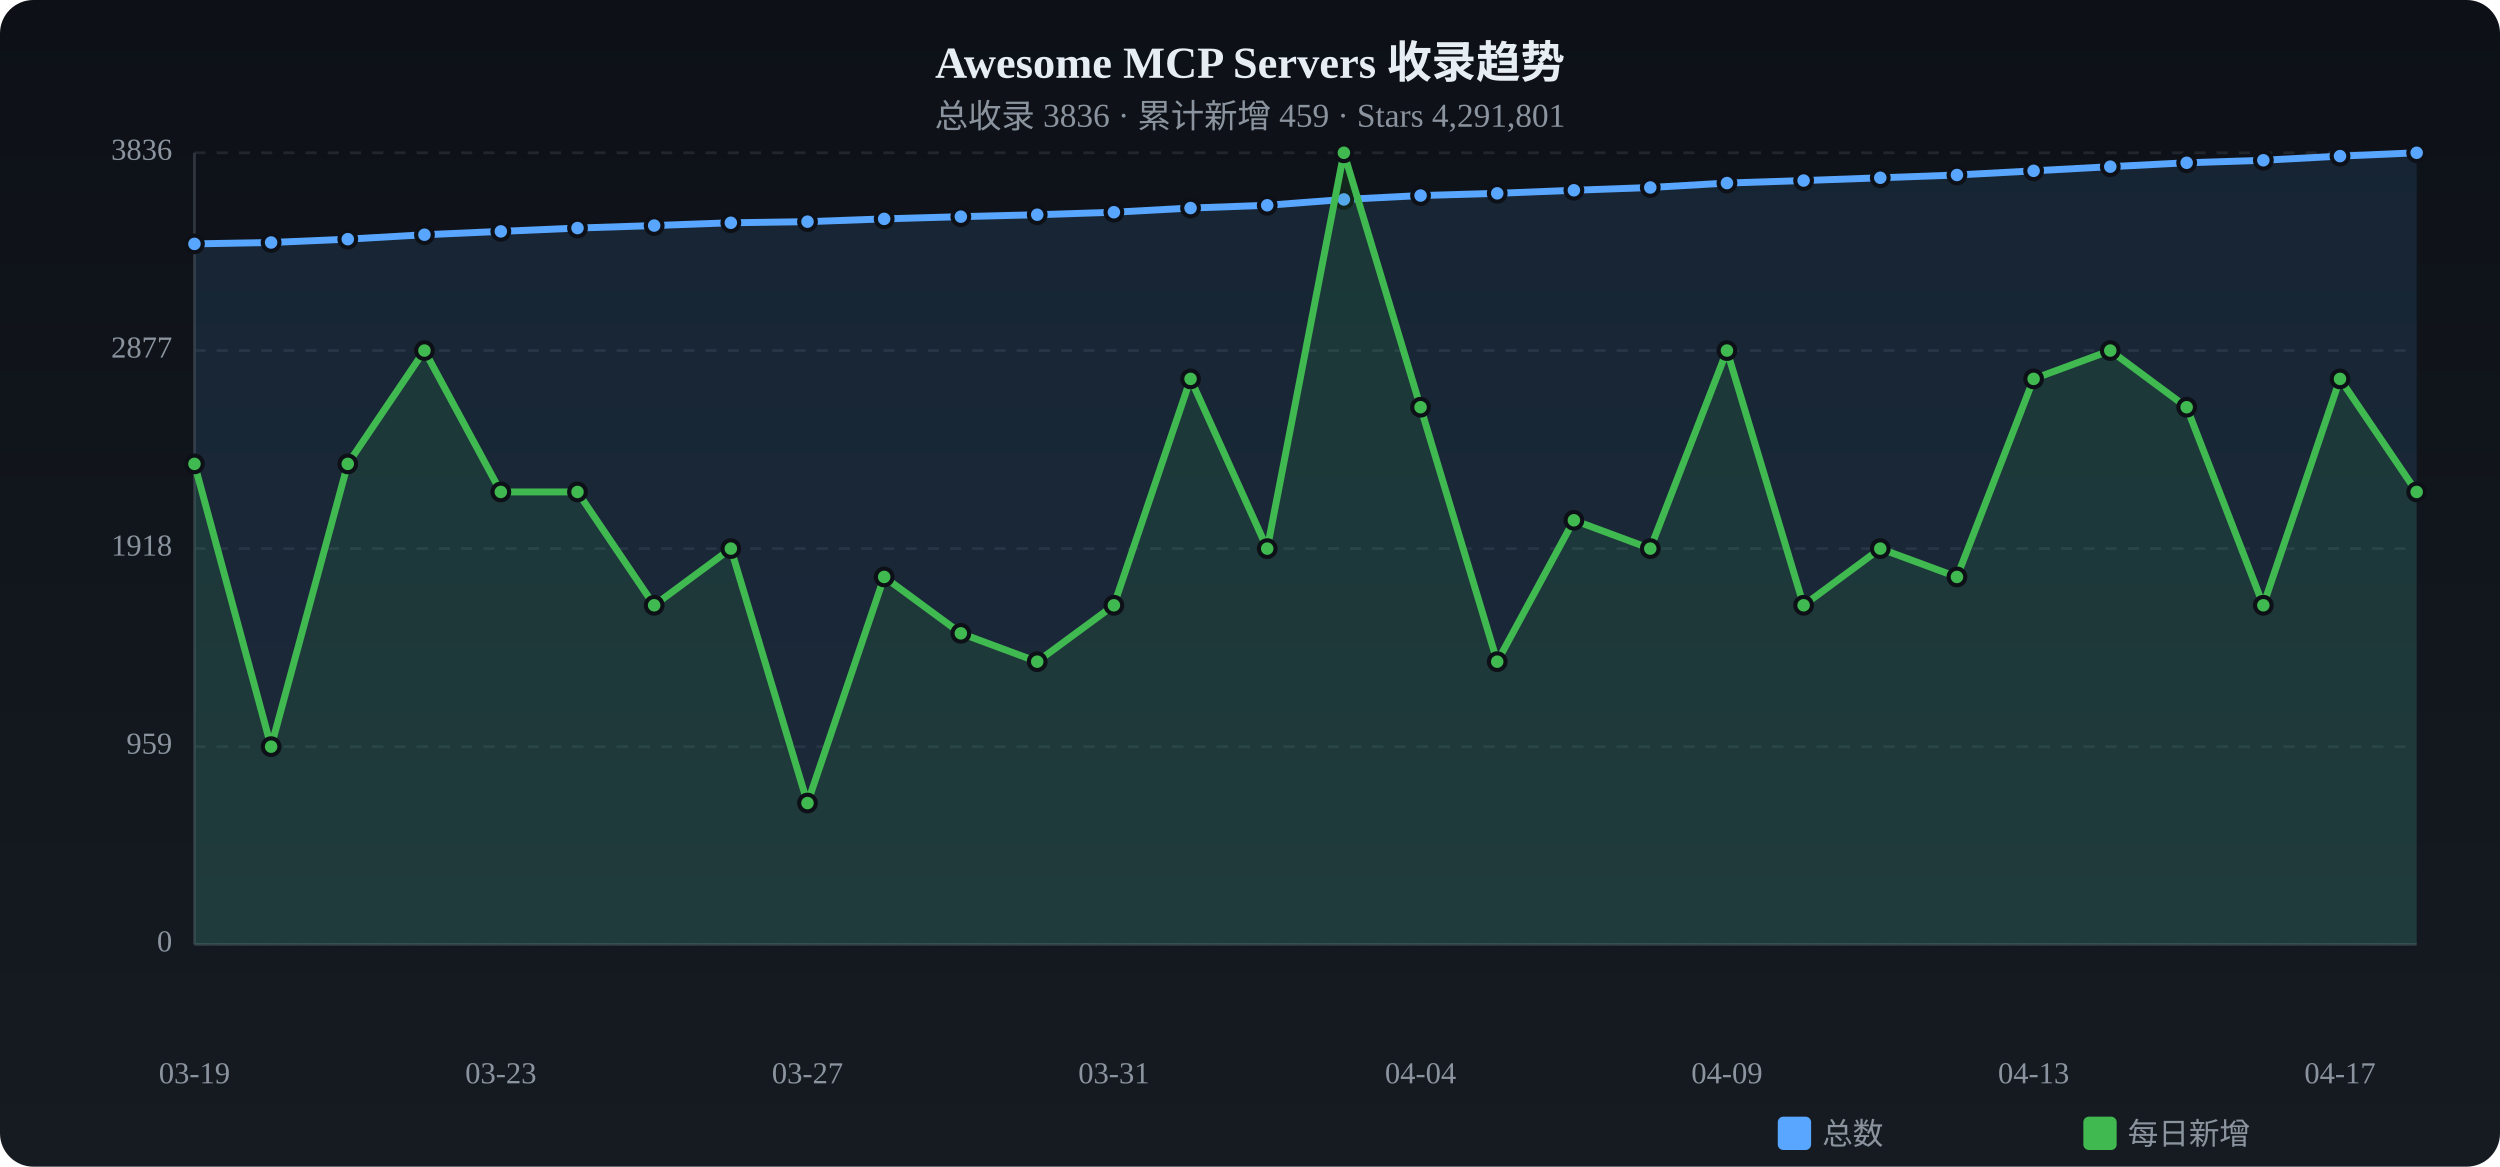
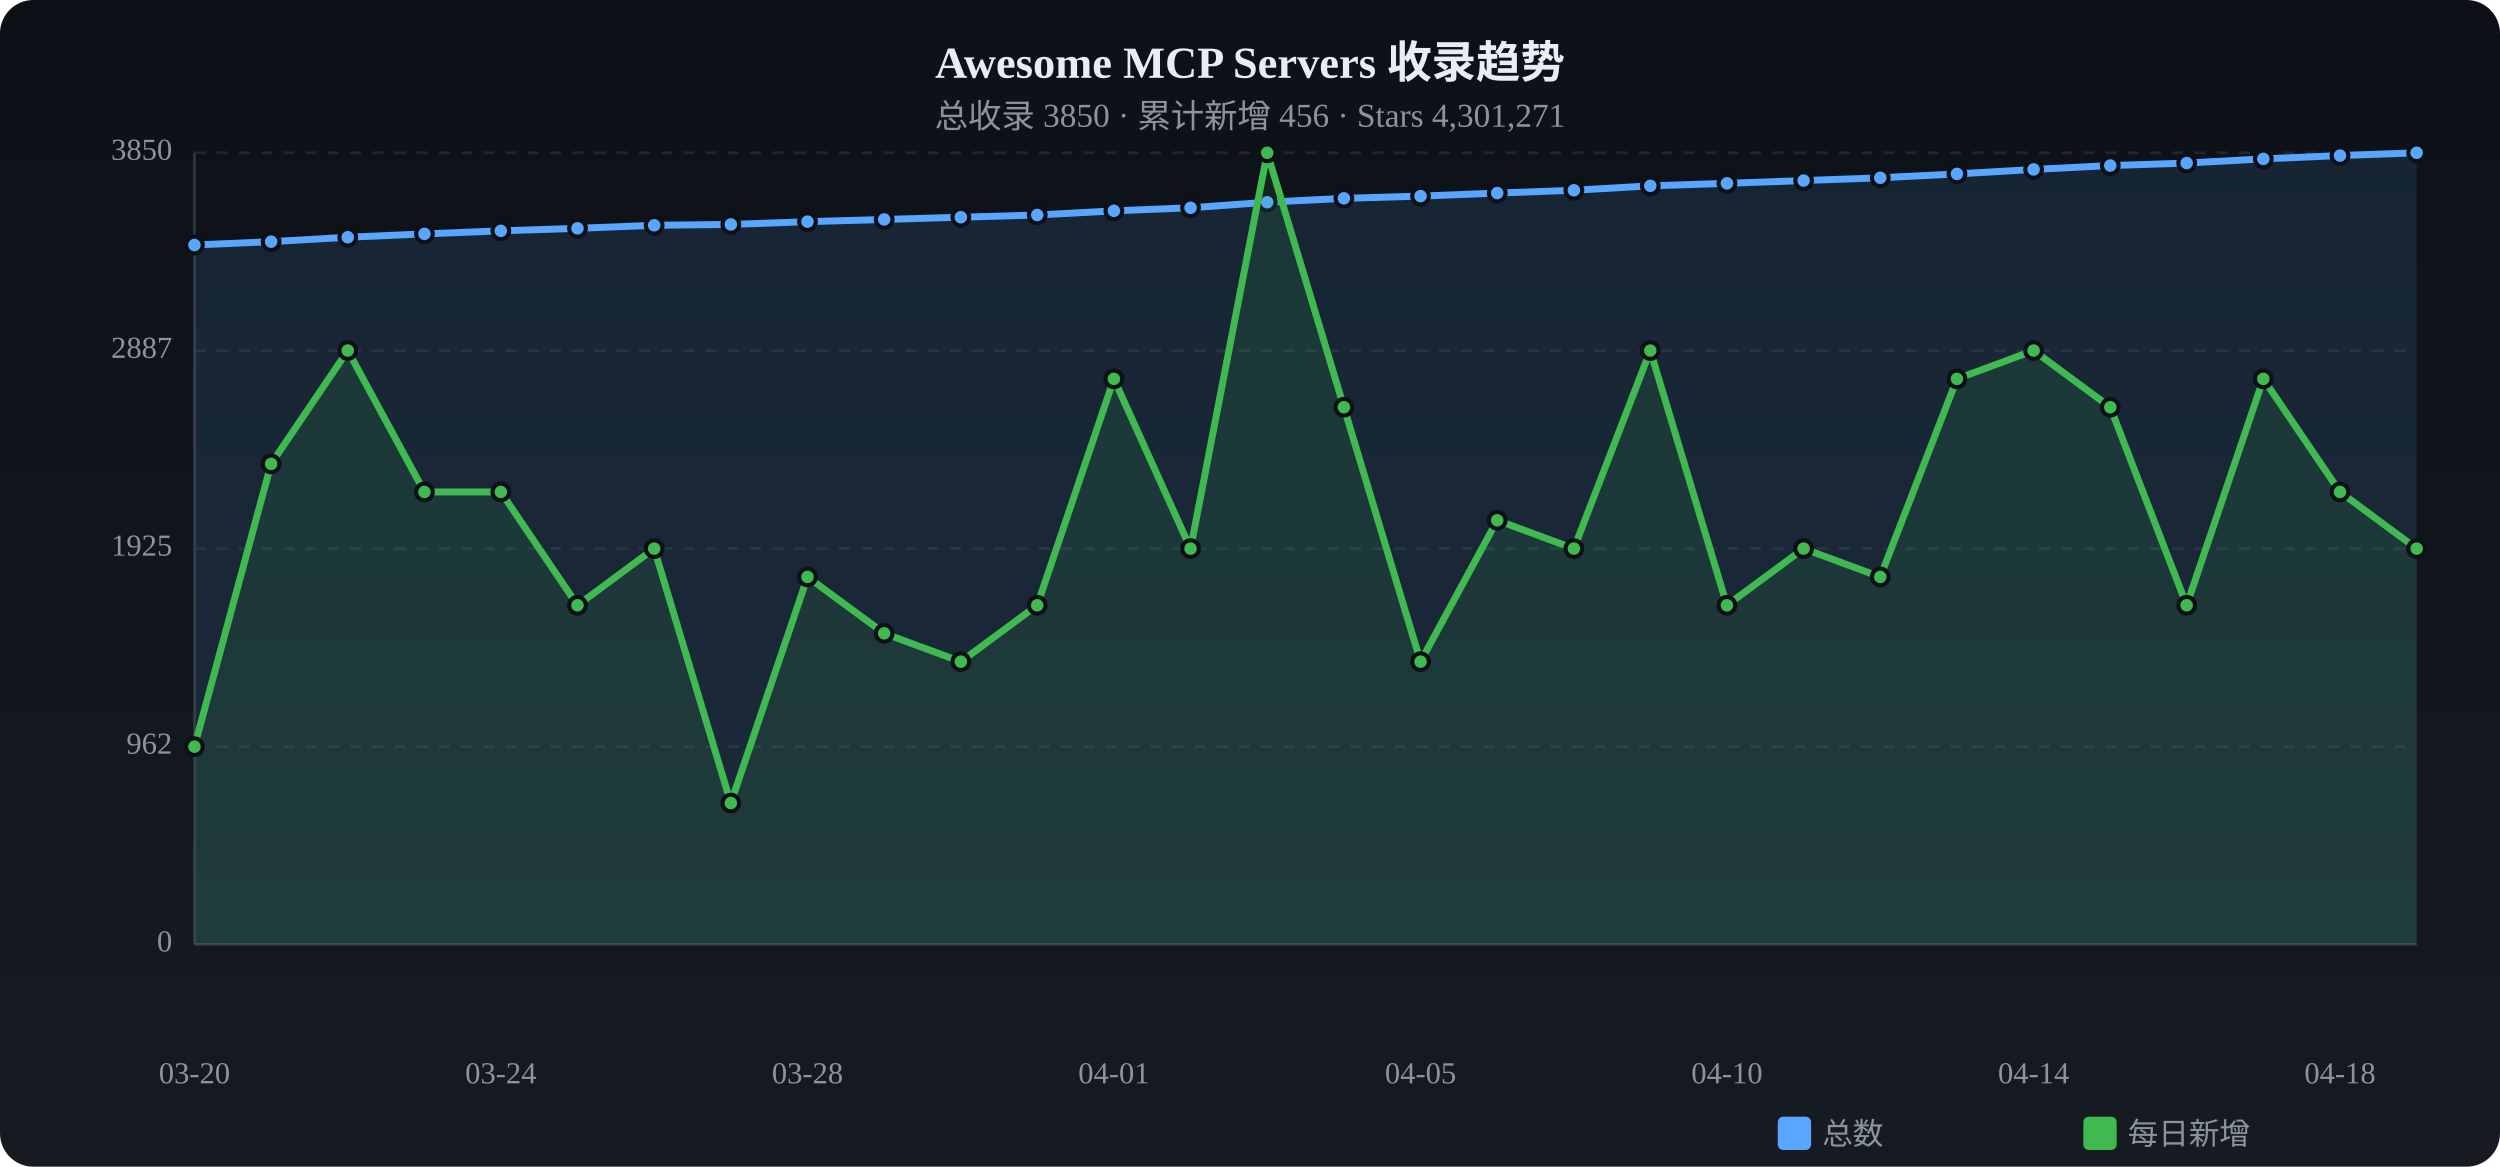
<svg xmlns="http://www.w3.org/2000/svg" viewBox="0 0 900 420" width="900" height="420">
  <defs>
    <linearGradient id="tbg" x1="0%" y1="0%" x2="0%" y2="100%">
      <stop offset="0%" stop-color="#0d1117" />
      <stop offset="100%" stop-color="#161b22" />
    </linearGradient>
  </defs>
  <rect width="900" height="420" rx="12" fill="url(#tbg)" />
  <text x="450.0" y="28" text-anchor="middle" fill="#e6edf3" font-size="16" font-weight="bold">Awesome MCP Servers 收录趋势</text>
-   <text x="450.0" y="46" text-anchor="middle" fill="#8b949e" font-size="12">总收录 3836 · 累计新增 459 · Stars 4,291,801</text>
+   <text x="450.0" y="46" text-anchor="middle" fill="#8b949e" font-size="12">总收录 3850 · 累计新增 456 · Stars 4,301,271</text>
  <text x="62" y="340.0" text-anchor="end" fill="#8b949e" font-size="11" dominant-baseline="middle">0</text>
  <line x1="70" y1="340.0" x2="870" y2="340.0" stroke="#21262d" stroke-dasharray="4 4" />
-   <text x="62" y="268.8" text-anchor="end" fill="#8b949e" font-size="11" dominant-baseline="middle">959</text>
+   <text x="62" y="268.8" text-anchor="end" fill="#8b949e" font-size="11" dominant-baseline="middle">962</text>
  <line x1="70" y1="268.8" x2="870" y2="268.8" stroke="#21262d" stroke-dasharray="4 4" />
-   <text x="62" y="197.5" text-anchor="end" fill="#8b949e" font-size="11" dominant-baseline="middle">1918</text>
+   <text x="62" y="197.5" text-anchor="end" fill="#8b949e" font-size="11" dominant-baseline="middle">1925</text>
  <line x1="70" y1="197.5" x2="870" y2="197.5" stroke="#21262d" stroke-dasharray="4 4" />
-   <text x="62" y="126.2" text-anchor="end" fill="#8b949e" font-size="11" dominant-baseline="middle">2877</text>
-   <line x1="70" y1="126.2" x2="870" y2="126.2" stroke="#21262d" stroke-dasharray="4 4" />
-   <text x="62" y="55.0" text-anchor="end" fill="#8b949e" font-size="11" dominant-baseline="middle">3836</text>
+   <text x="62" y="126.3" text-anchor="end" fill="#8b949e" font-size="11" dominant-baseline="middle">2887</text>
+   <line x1="70" y1="126.3" x2="870" y2="126.3" stroke="#21262d" stroke-dasharray="4 4" />
+   <text x="62" y="55.0" text-anchor="end" fill="#8b949e" font-size="11" dominant-baseline="middle">3850</text>
  <line x1="70" y1="55.0" x2="870" y2="55.0" stroke="#21262d" stroke-dasharray="4 4" />
  <line x1="70" y1="55" x2="70" y2="340" stroke="#30363d" />
  <line x1="70" y1="340" x2="870" y2="340" stroke="#30363d" />
-   <path d="M70.0,87.8 L97.6,87.3 L125.2,86.1 L152.8,84.5 L180.3,83.3 L207.9,82.1 L235.5,81.2 L263.1,80.2 L290.7,79.8 L318.3,78.8 L345.9,78.0 L373.4,77.3 L401.0,76.4 L428.6,74.9 L456.2,73.9 L483.8,71.8 L511.4,70.4 L539.0,69.6 L566.6,68.5 L594.1,67.5 L621.7,65.9 L649.3,65.0 L676.9,64.0 L704.5,63.0 L732.1,61.5 L759.7,60.0 L787.2,58.6 L814.8,57.7 L842.4,56.2 L870.0,55.0 L870.0,340 L70.0,340 Z" fill="#58a6ff" opacity="0.12" />
-   <polyline points="70.0,87.8 97.6,87.3 125.2,86.1 152.8,84.5 180.3,83.3 207.9,82.1 235.5,81.2 263.1,80.2 290.7,79.8 318.3,78.8 345.9,78.0 373.4,77.3 401.0,76.4 428.6,74.9 456.2,73.9 483.8,71.8 511.4,70.4 539.0,69.6 566.6,68.5 594.1,67.5 621.7,65.9 649.3,65.0 676.9,64.0 704.5,63.0 732.1,61.5 759.7,60.0 787.2,58.6 814.8,57.7 842.4,56.2 870.0,55.0" fill="none" stroke="#58a6ff" stroke-width="2.5" stroke-linecap="round" stroke-linejoin="round" />
-   <circle cx="70.0" cy="87.8" r="3" fill="#58a6ff" stroke="#0d1117" stroke-width="1.5" />
-   <circle cx="97.6" cy="87.3" r="3" fill="#58a6ff" stroke="#0d1117" stroke-width="1.5" />
-   <circle cx="125.2" cy="86.1" r="3" fill="#58a6ff" stroke="#0d1117" stroke-width="1.5" />
-   <circle cx="152.8" cy="84.5" r="3" fill="#58a6ff" stroke="#0d1117" stroke-width="1.5" />
-   <circle cx="180.3" cy="83.3" r="3" fill="#58a6ff" stroke="#0d1117" stroke-width="1.5" />
-   <circle cx="207.9" cy="82.1" r="3" fill="#58a6ff" stroke="#0d1117" stroke-width="1.5" />
-   <circle cx="235.5" cy="81.2" r="3" fill="#58a6ff" stroke="#0d1117" stroke-width="1.5" />
-   <circle cx="263.1" cy="80.2" r="3" fill="#58a6ff" stroke="#0d1117" stroke-width="1.5" />
+   <path d="M70.0,88.2 L97.6,87.0 L125.2,85.4 L152.8,84.2 L180.3,83.1 L207.9,82.2 L235.5,81.1 L263.1,80.8 L290.7,79.8 L318.3,79.0 L345.9,78.2 L373.4,77.4 L401.0,75.9 L428.6,74.8 L456.2,72.8 L483.8,71.4 L511.4,70.6 L539.0,69.5 L566.6,68.5 L594.1,66.9 L621.7,66.0 L649.3,65.0 L676.9,64.0 L704.5,62.6 L732.1,61.0 L759.7,59.6 L787.2,58.7 L814.8,57.2 L842.4,56.0 L870.0,55.0 L870.0,340 L70.0,340 Z" fill="#58a6ff" opacity="0.12" />
+   <polyline points="70.0,88.2 97.6,87.0 125.2,85.4 152.8,84.2 180.3,83.1 207.9,82.2 235.5,81.1 263.1,80.8 290.7,79.8 318.3,79.0 345.9,78.2 373.4,77.4 401.0,75.9 428.6,74.8 456.2,72.8 483.8,71.4 511.4,70.6 539.0,69.5 566.6,68.5 594.1,66.9 621.7,66.0 649.3,65.0 676.9,64.0 704.5,62.6 732.1,61.0 759.7,59.6 787.2,58.7 814.8,57.2 842.4,56.0 870.0,55.0" fill="none" stroke="#58a6ff" stroke-width="2.5" stroke-linecap="round" stroke-linejoin="round" />
+   <circle cx="70.0" cy="88.2" r="3" fill="#58a6ff" stroke="#0d1117" stroke-width="1.5" />
+   <circle cx="97.6" cy="87.0" r="3" fill="#58a6ff" stroke="#0d1117" stroke-width="1.5" />
+   <circle cx="125.2" cy="85.4" r="3" fill="#58a6ff" stroke="#0d1117" stroke-width="1.5" />
+   <circle cx="152.8" cy="84.2" r="3" fill="#58a6ff" stroke="#0d1117" stroke-width="1.5" />
+   <circle cx="180.3" cy="83.1" r="3" fill="#58a6ff" stroke="#0d1117" stroke-width="1.5" />
+   <circle cx="207.9" cy="82.2" r="3" fill="#58a6ff" stroke="#0d1117" stroke-width="1.5" />
+   <circle cx="235.5" cy="81.1" r="3" fill="#58a6ff" stroke="#0d1117" stroke-width="1.5" />
+   <circle cx="263.1" cy="80.8" r="3" fill="#58a6ff" stroke="#0d1117" stroke-width="1.5" />
  <circle cx="290.7" cy="79.8" r="3" fill="#58a6ff" stroke="#0d1117" stroke-width="1.5" />
-   <circle cx="318.3" cy="78.8" r="3" fill="#58a6ff" stroke="#0d1117" stroke-width="1.5" />
-   <circle cx="345.9" cy="78.0" r="3" fill="#58a6ff" stroke="#0d1117" stroke-width="1.5" />
-   <circle cx="373.4" cy="77.3" r="3" fill="#58a6ff" stroke="#0d1117" stroke-width="1.5" />
-   <circle cx="401.0" cy="76.4" r="3" fill="#58a6ff" stroke="#0d1117" stroke-width="1.5" />
-   <circle cx="428.6" cy="74.9" r="3" fill="#58a6ff" stroke="#0d1117" stroke-width="1.5" />
-   <circle cx="456.2" cy="73.9" r="3" fill="#58a6ff" stroke="#0d1117" stroke-width="1.5" />
-   <circle cx="483.8" cy="71.8" r="3" fill="#58a6ff" stroke="#0d1117" stroke-width="1.5" />
-   <circle cx="511.4" cy="70.4" r="3" fill="#58a6ff" stroke="#0d1117" stroke-width="1.5" />
-   <circle cx="539.0" cy="69.6" r="3" fill="#58a6ff" stroke="#0d1117" stroke-width="1.5" />
+   <circle cx="318.3" cy="79.0" r="3" fill="#58a6ff" stroke="#0d1117" stroke-width="1.5" />
+   <circle cx="345.9" cy="78.2" r="3" fill="#58a6ff" stroke="#0d1117" stroke-width="1.5" />
+   <circle cx="373.4" cy="77.4" r="3" fill="#58a6ff" stroke="#0d1117" stroke-width="1.5" />
+   <circle cx="401.0" cy="75.9" r="3" fill="#58a6ff" stroke="#0d1117" stroke-width="1.5" />
+   <circle cx="428.6" cy="74.8" r="3" fill="#58a6ff" stroke="#0d1117" stroke-width="1.5" />
+   <circle cx="456.2" cy="72.8" r="3" fill="#58a6ff" stroke="#0d1117" stroke-width="1.5" />
+   <circle cx="483.8" cy="71.4" r="3" fill="#58a6ff" stroke="#0d1117" stroke-width="1.5" />
+   <circle cx="511.4" cy="70.6" r="3" fill="#58a6ff" stroke="#0d1117" stroke-width="1.5" />
+   <circle cx="539.0" cy="69.5" r="3" fill="#58a6ff" stroke="#0d1117" stroke-width="1.5" />
  <circle cx="566.6" cy="68.5" r="3" fill="#58a6ff" stroke="#0d1117" stroke-width="1.5" />
-   <circle cx="594.1" cy="67.5" r="3" fill="#58a6ff" stroke="#0d1117" stroke-width="1.5" />
-   <circle cx="621.7" cy="65.9" r="3" fill="#58a6ff" stroke="#0d1117" stroke-width="1.5" />
+   <circle cx="594.1" cy="66.9" r="3" fill="#58a6ff" stroke="#0d1117" stroke-width="1.5" />
+   <circle cx="621.7" cy="66.0" r="3" fill="#58a6ff" stroke="#0d1117" stroke-width="1.5" />
  <circle cx="649.3" cy="65.0" r="3" fill="#58a6ff" stroke="#0d1117" stroke-width="1.5" />
  <circle cx="676.9" cy="64.0" r="3" fill="#58a6ff" stroke="#0d1117" stroke-width="1.5" />
-   <circle cx="704.5" cy="63.0" r="3" fill="#58a6ff" stroke="#0d1117" stroke-width="1.5" />
-   <circle cx="732.1" cy="61.5" r="3" fill="#58a6ff" stroke="#0d1117" stroke-width="1.5" />
-   <circle cx="759.7" cy="60.0" r="3" fill="#58a6ff" stroke="#0d1117" stroke-width="1.5" />
-   <circle cx="787.2" cy="58.6" r="3" fill="#58a6ff" stroke="#0d1117" stroke-width="1.5" />
-   <circle cx="814.8" cy="57.7" r="3" fill="#58a6ff" stroke="#0d1117" stroke-width="1.5" />
-   <circle cx="842.4" cy="56.2" r="3" fill="#58a6ff" stroke="#0d1117" stroke-width="1.5" />
+   <circle cx="704.5" cy="62.6" r="3" fill="#58a6ff" stroke="#0d1117" stroke-width="1.5" />
+   <circle cx="732.1" cy="61.0" r="3" fill="#58a6ff" stroke="#0d1117" stroke-width="1.5" />
+   <circle cx="759.7" cy="59.6" r="3" fill="#58a6ff" stroke="#0d1117" stroke-width="1.5" />
+   <circle cx="787.2" cy="58.7" r="3" fill="#58a6ff" stroke="#0d1117" stroke-width="1.5" />
+   <circle cx="814.8" cy="57.2" r="3" fill="#58a6ff" stroke="#0d1117" stroke-width="1.5" />
+   <circle cx="842.4" cy="56.0" r="3" fill="#58a6ff" stroke="#0d1117" stroke-width="1.5" />
  <circle cx="870.0" cy="55.0" r="3" fill="#58a6ff" stroke="#0d1117" stroke-width="1.5" />
-   <path d="M70.0,167.0 L97.6,268.8 L125.2,167.0 L152.8,126.2 L180.3,177.1 L207.9,177.1 L235.5,217.9 L263.1,197.5 L290.7,289.1 L318.3,207.7 L345.9,228.0 L373.4,238.2 L401.0,217.9 L428.6,136.4 L456.2,197.5 L483.8,55.0 L511.4,146.6 L539.0,238.2 L566.6,187.3 L594.1,197.5 L621.7,126.2 L649.3,217.9 L676.9,197.5 L704.5,207.7 L732.1,136.4 L759.7,126.2 L787.2,146.6 L814.8,217.9 L842.4,136.4 L870.0,177.1 L870.0,340 L70.0,340 Z" fill="#3fb950" opacity="0.12" />
-   <polyline points="70.0,167.0 97.6,268.8 125.2,167.0 152.8,126.2 180.3,177.1 207.9,177.1 235.5,217.9 263.1,197.5 290.7,289.1 318.3,207.7 345.9,228.0 373.4,238.2 401.0,217.9 428.6,136.4 456.2,197.5 483.8,55.0 511.4,146.6 539.0,238.2 566.6,187.3 594.1,197.5 621.7,126.2 649.3,217.9 676.9,197.5 704.5,207.7 732.1,136.4 759.7,126.2 787.2,146.6 814.8,217.9 842.4,136.4 870.0,177.1" fill="none" stroke="#3fb950" stroke-width="2.5" stroke-linecap="round" stroke-linejoin="round" />
-   <circle cx="70.0" cy="167.0" r="3" fill="#3fb950" stroke="#0d1117" stroke-width="1.5" />
-   <circle cx="97.6" cy="268.8" r="3" fill="#3fb950" stroke="#0d1117" stroke-width="1.5" />
-   <circle cx="125.2" cy="167.0" r="3" fill="#3fb950" stroke="#0d1117" stroke-width="1.5" />
-   <circle cx="152.8" cy="126.2" r="3" fill="#3fb950" stroke="#0d1117" stroke-width="1.5" />
+   <path d="M70.0,268.8 L97.6,167.0 L125.2,126.2 L152.8,177.1 L180.3,177.1 L207.9,217.9 L235.5,197.5 L263.1,289.1 L290.7,207.7 L318.3,228.0 L345.9,238.2 L373.4,217.9 L401.0,136.4 L428.6,197.5 L456.2,55.0 L483.8,146.6 L511.4,238.2 L539.0,187.3 L566.6,197.5 L594.1,126.2 L621.7,217.9 L649.3,197.5 L676.9,207.7 L704.5,136.4 L732.1,126.2 L759.7,146.6 L787.2,217.9 L814.8,136.4 L842.4,177.1 L870.0,197.5 L870.0,340 L70.0,340 Z" fill="#3fb950" opacity="0.12" />
+   <polyline points="70.0,268.8 97.6,167.0 125.2,126.2 152.8,177.1 180.3,177.1 207.9,217.9 235.5,197.5 263.1,289.1 290.7,207.7 318.3,228.0 345.9,238.2 373.4,217.9 401.0,136.4 428.6,197.5 456.2,55.0 483.8,146.6 511.4,238.2 539.0,187.3 566.6,197.5 594.1,126.2 621.7,217.9 649.3,197.5 676.9,207.7 704.5,136.4 732.1,126.2 759.7,146.6 787.2,217.9 814.8,136.4 842.4,177.1 870.0,197.5" fill="none" stroke="#3fb950" stroke-width="2.5" stroke-linecap="round" stroke-linejoin="round" />
+   <circle cx="70.0" cy="268.8" r="3" fill="#3fb950" stroke="#0d1117" stroke-width="1.5" />
+   <circle cx="97.6" cy="167.0" r="3" fill="#3fb950" stroke="#0d1117" stroke-width="1.5" />
+   <circle cx="125.2" cy="126.2" r="3" fill="#3fb950" stroke="#0d1117" stroke-width="1.5" />
+   <circle cx="152.8" cy="177.1" r="3" fill="#3fb950" stroke="#0d1117" stroke-width="1.5" />
  <circle cx="180.3" cy="177.1" r="3" fill="#3fb950" stroke="#0d1117" stroke-width="1.5" />
-   <circle cx="207.9" cy="177.1" r="3" fill="#3fb950" stroke="#0d1117" stroke-width="1.5" />
-   <circle cx="235.5" cy="217.9" r="3" fill="#3fb950" stroke="#0d1117" stroke-width="1.5" />
-   <circle cx="263.1" cy="197.5" r="3" fill="#3fb950" stroke="#0d1117" stroke-width="1.5" />
-   <circle cx="290.7" cy="289.1" r="3" fill="#3fb950" stroke="#0d1117" stroke-width="1.5" />
-   <circle cx="318.3" cy="207.7" r="3" fill="#3fb950" stroke="#0d1117" stroke-width="1.5" />
-   <circle cx="345.9" cy="228.0" r="3" fill="#3fb950" stroke="#0d1117" stroke-width="1.5" />
-   <circle cx="373.4" cy="238.2" r="3" fill="#3fb950" stroke="#0d1117" stroke-width="1.5" />
-   <circle cx="401.0" cy="217.9" r="3" fill="#3fb950" stroke="#0d1117" stroke-width="1.5" />
-   <circle cx="428.6" cy="136.4" r="3" fill="#3fb950" stroke="#0d1117" stroke-width="1.5" />
-   <circle cx="456.2" cy="197.5" r="3" fill="#3fb950" stroke="#0d1117" stroke-width="1.5" />
-   <circle cx="483.8" cy="55.0" r="3" fill="#3fb950" stroke="#0d1117" stroke-width="1.5" />
-   <circle cx="511.4" cy="146.6" r="3" fill="#3fb950" stroke="#0d1117" stroke-width="1.5" />
-   <circle cx="539.0" cy="238.2" r="3" fill="#3fb950" stroke="#0d1117" stroke-width="1.5" />
-   <circle cx="566.6" cy="187.3" r="3" fill="#3fb950" stroke="#0d1117" stroke-width="1.5" />
-   <circle cx="594.1" cy="197.5" r="3" fill="#3fb950" stroke="#0d1117" stroke-width="1.5" />
-   <circle cx="621.7" cy="126.2" r="3" fill="#3fb950" stroke="#0d1117" stroke-width="1.5" />
-   <circle cx="649.3" cy="217.9" r="3" fill="#3fb950" stroke="#0d1117" stroke-width="1.5" />
-   <circle cx="676.9" cy="197.5" r="3" fill="#3fb950" stroke="#0d1117" stroke-width="1.5" />
-   <circle cx="704.5" cy="207.7" r="3" fill="#3fb950" stroke="#0d1117" stroke-width="1.5" />
-   <circle cx="732.1" cy="136.4" r="3" fill="#3fb950" stroke="#0d1117" stroke-width="1.5" />
-   <circle cx="759.7" cy="126.2" r="3" fill="#3fb950" stroke="#0d1117" stroke-width="1.5" />
-   <circle cx="787.2" cy="146.6" r="3" fill="#3fb950" stroke="#0d1117" stroke-width="1.5" />
-   <circle cx="814.8" cy="217.9" r="3" fill="#3fb950" stroke="#0d1117" stroke-width="1.5" />
-   <circle cx="842.4" cy="136.4" r="3" fill="#3fb950" stroke="#0d1117" stroke-width="1.5" />
-   <circle cx="870.0" cy="177.1" r="3" fill="#3fb950" stroke="#0d1117" stroke-width="1.5" />
-   <text x="70.0" y="390" text-anchor="middle" fill="#8b949e" font-size="11">03-19</text>
-   <text x="180.3" y="390" text-anchor="middle" fill="#8b949e" font-size="11">03-23</text>
-   <text x="290.7" y="390" text-anchor="middle" fill="#8b949e" font-size="11">03-27</text>
-   <text x="401.0" y="390" text-anchor="middle" fill="#8b949e" font-size="11">03-31</text>
-   <text x="511.4" y="390" text-anchor="middle" fill="#8b949e" font-size="11">04-04</text>
-   <text x="621.7" y="390" text-anchor="middle" fill="#8b949e" font-size="11">04-09</text>
-   <text x="732.1" y="390" text-anchor="middle" fill="#8b949e" font-size="11">04-13</text>
-   <text x="842.4" y="390" text-anchor="middle" fill="#8b949e" font-size="11">04-17</text>
+   <circle cx="207.9" cy="217.9" r="3" fill="#3fb950" stroke="#0d1117" stroke-width="1.5" />
+   <circle cx="235.5" cy="197.5" r="3" fill="#3fb950" stroke="#0d1117" stroke-width="1.5" />
+   <circle cx="263.1" cy="289.1" r="3" fill="#3fb950" stroke="#0d1117" stroke-width="1.5" />
+   <circle cx="290.7" cy="207.7" r="3" fill="#3fb950" stroke="#0d1117" stroke-width="1.5" />
+   <circle cx="318.3" cy="228.0" r="3" fill="#3fb950" stroke="#0d1117" stroke-width="1.5" />
+   <circle cx="345.9" cy="238.2" r="3" fill="#3fb950" stroke="#0d1117" stroke-width="1.5" />
+   <circle cx="373.4" cy="217.9" r="3" fill="#3fb950" stroke="#0d1117" stroke-width="1.5" />
+   <circle cx="401.0" cy="136.4" r="3" fill="#3fb950" stroke="#0d1117" stroke-width="1.5" />
+   <circle cx="428.6" cy="197.5" r="3" fill="#3fb950" stroke="#0d1117" stroke-width="1.5" />
+   <circle cx="456.2" cy="55.0" r="3" fill="#3fb950" stroke="#0d1117" stroke-width="1.5" />
+   <circle cx="483.8" cy="146.6" r="3" fill="#3fb950" stroke="#0d1117" stroke-width="1.5" />
+   <circle cx="511.4" cy="238.2" r="3" fill="#3fb950" stroke="#0d1117" stroke-width="1.5" />
+   <circle cx="539.0" cy="187.3" r="3" fill="#3fb950" stroke="#0d1117" stroke-width="1.5" />
+   <circle cx="566.6" cy="197.5" r="3" fill="#3fb950" stroke="#0d1117" stroke-width="1.5" />
+   <circle cx="594.1" cy="126.2" r="3" fill="#3fb950" stroke="#0d1117" stroke-width="1.5" />
+   <circle cx="621.7" cy="217.9" r="3" fill="#3fb950" stroke="#0d1117" stroke-width="1.5" />
+   <circle cx="649.3" cy="197.5" r="3" fill="#3fb950" stroke="#0d1117" stroke-width="1.5" />
+   <circle cx="676.9" cy="207.7" r="3" fill="#3fb950" stroke="#0d1117" stroke-width="1.5" />
+   <circle cx="704.5" cy="136.4" r="3" fill="#3fb950" stroke="#0d1117" stroke-width="1.5" />
+   <circle cx="732.1" cy="126.2" r="3" fill="#3fb950" stroke="#0d1117" stroke-width="1.5" />
+   <circle cx="759.7" cy="146.6" r="3" fill="#3fb950" stroke="#0d1117" stroke-width="1.5" />
+   <circle cx="787.2" cy="217.9" r="3" fill="#3fb950" stroke="#0d1117" stroke-width="1.5" />
+   <circle cx="814.8" cy="136.4" r="3" fill="#3fb950" stroke="#0d1117" stroke-width="1.5" />
+   <circle cx="842.4" cy="177.1" r="3" fill="#3fb950" stroke="#0d1117" stroke-width="1.5" />
+   <circle cx="870.0" cy="197.5" r="3" fill="#3fb950" stroke="#0d1117" stroke-width="1.5" />
+   <text x="70.0" y="390" text-anchor="middle" fill="#8b949e" font-size="11">03-20</text>
+   <text x="180.3" y="390" text-anchor="middle" fill="#8b949e" font-size="11">03-24</text>
+   <text x="290.7" y="390" text-anchor="middle" fill="#8b949e" font-size="11">03-28</text>
+   <text x="401.0" y="390" text-anchor="middle" fill="#8b949e" font-size="11">04-01</text>
+   <text x="511.4" y="390" text-anchor="middle" fill="#8b949e" font-size="11">04-05</text>
+   <text x="621.7" y="390" text-anchor="middle" fill="#8b949e" font-size="11">04-10</text>
+   <text x="732.1" y="390" text-anchor="middle" fill="#8b949e" font-size="11">04-14</text>
+   <text x="842.4" y="390" text-anchor="middle" fill="#8b949e" font-size="11">04-18</text>
  <rect x="640" y="402" width="12" height="12" rx="2" fill="#58a6ff" />
  <text x="656" y="412" fill="#8b949e" font-size="11">总数</text>
  <rect x="750" y="402" width="12" height="12" rx="2" fill="#3fb950" />
  <text x="766" y="412" fill="#8b949e" font-size="11">每日新增</text>
</svg>
